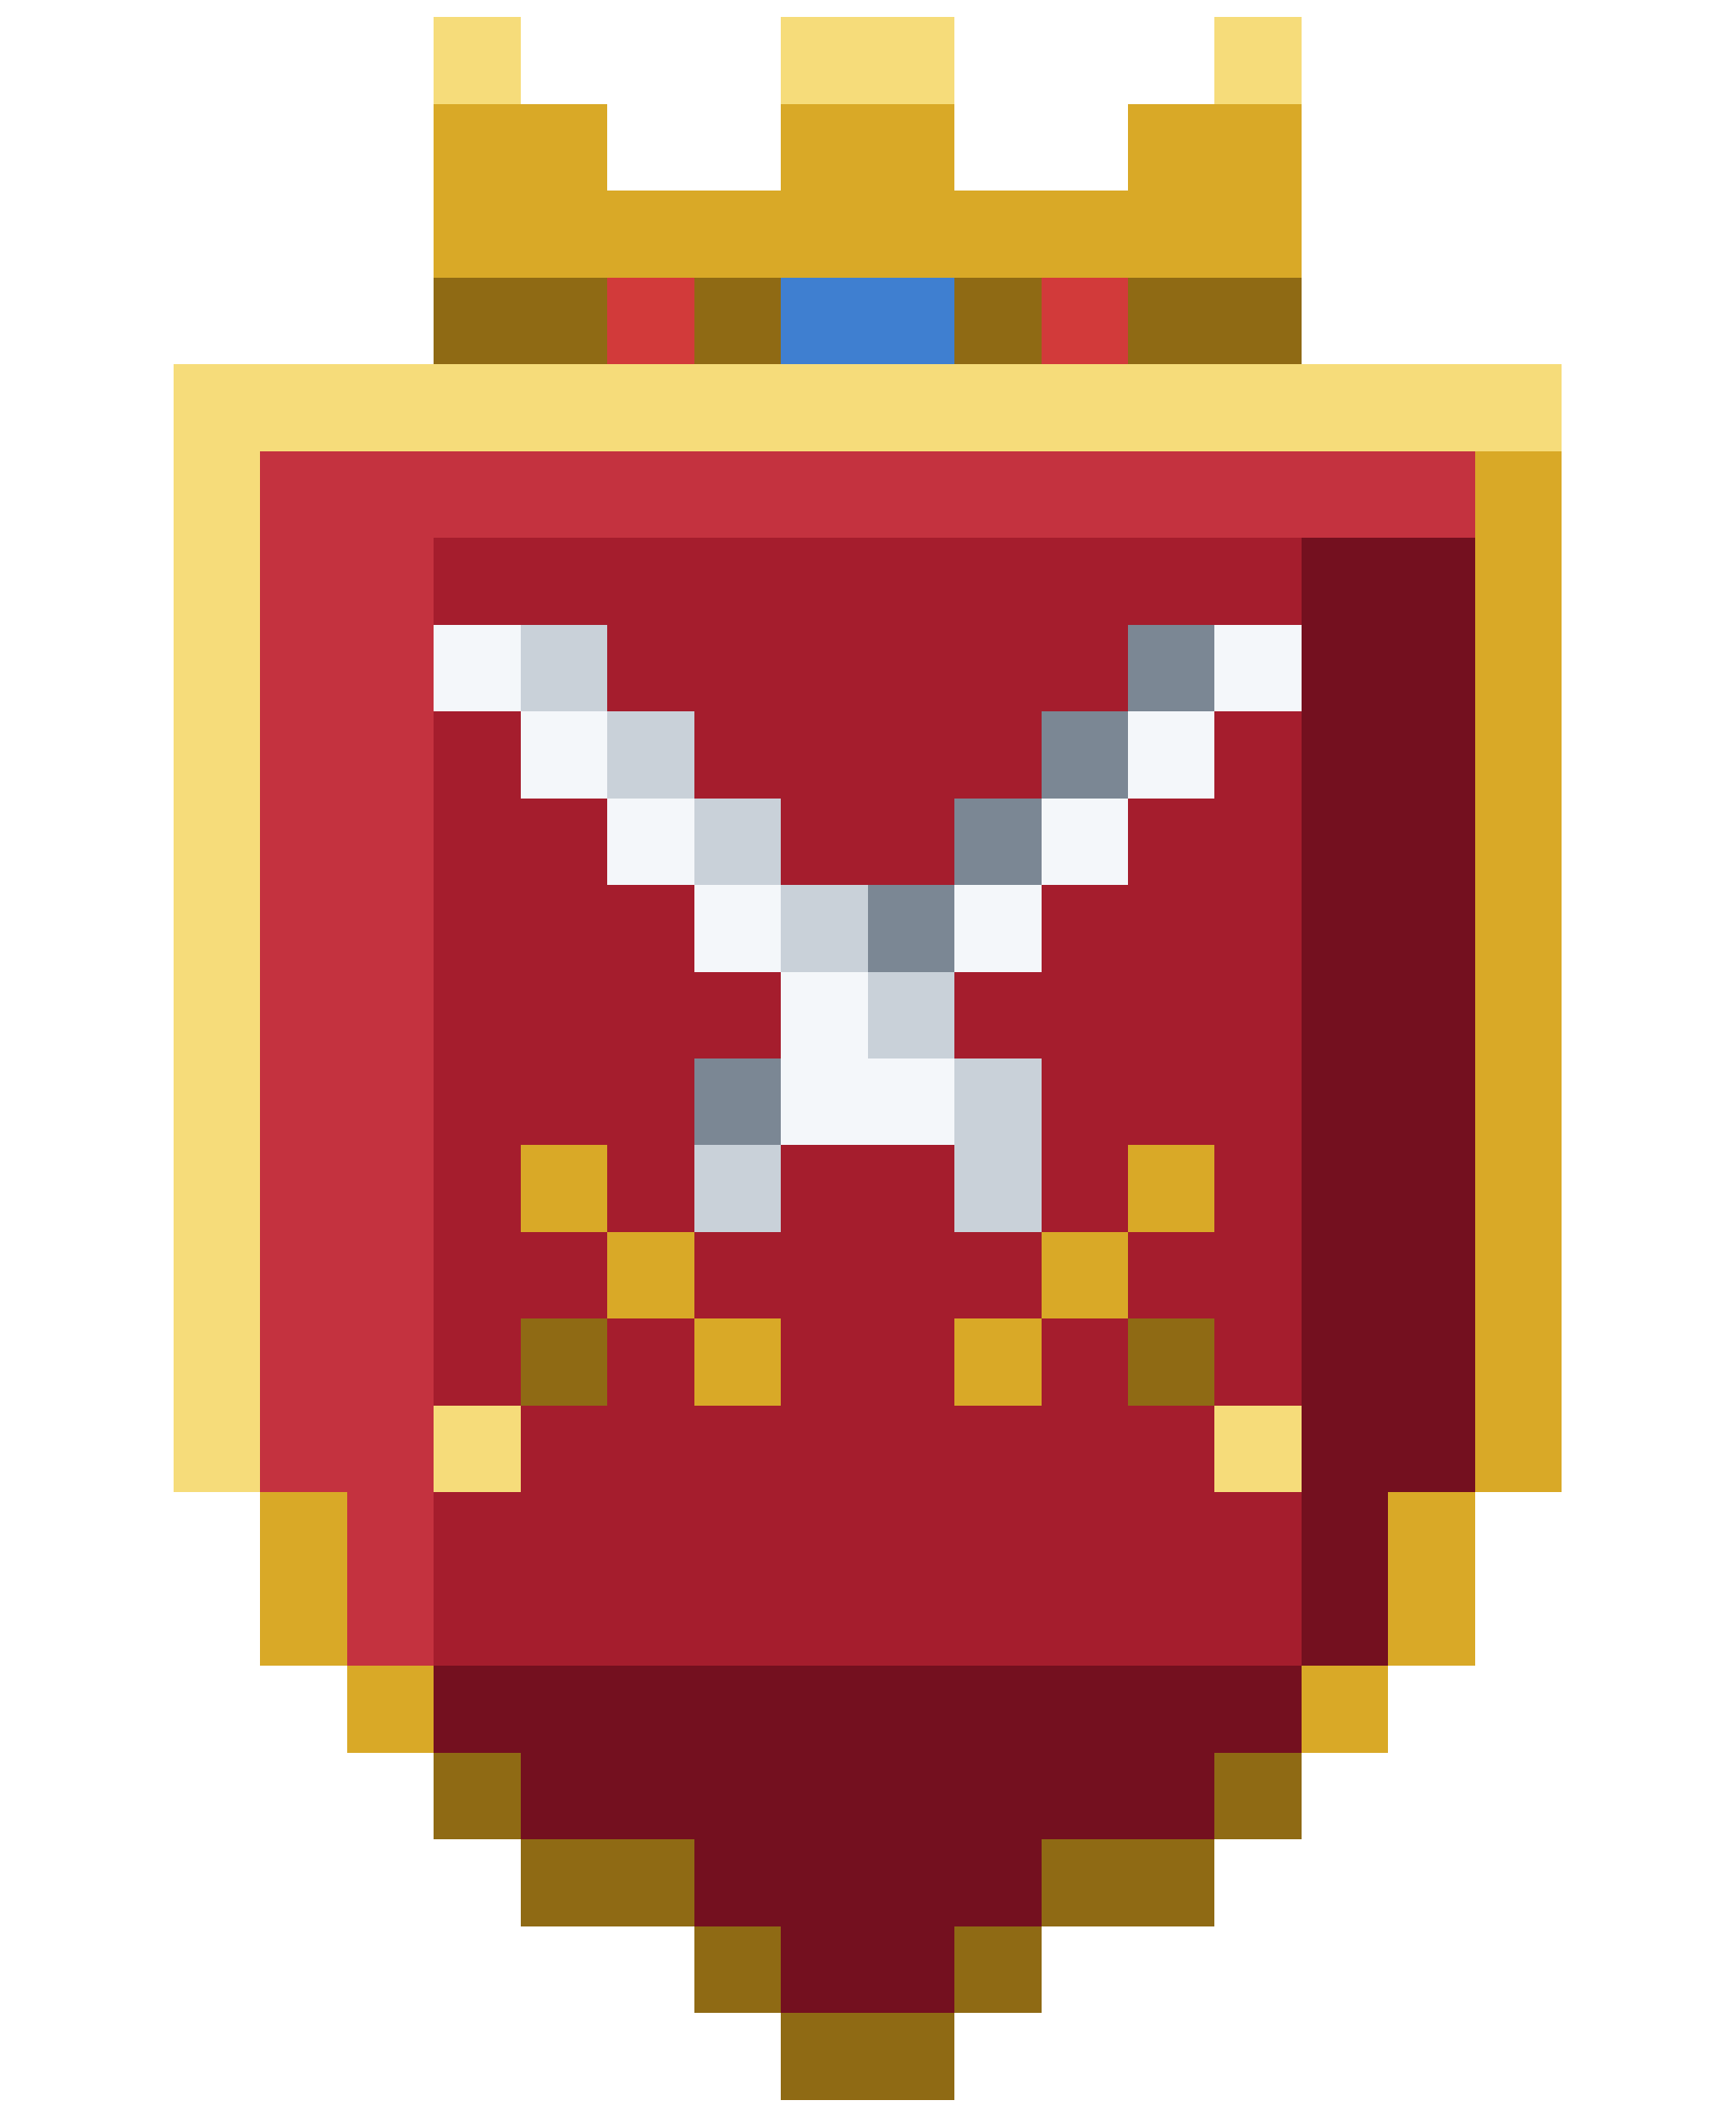
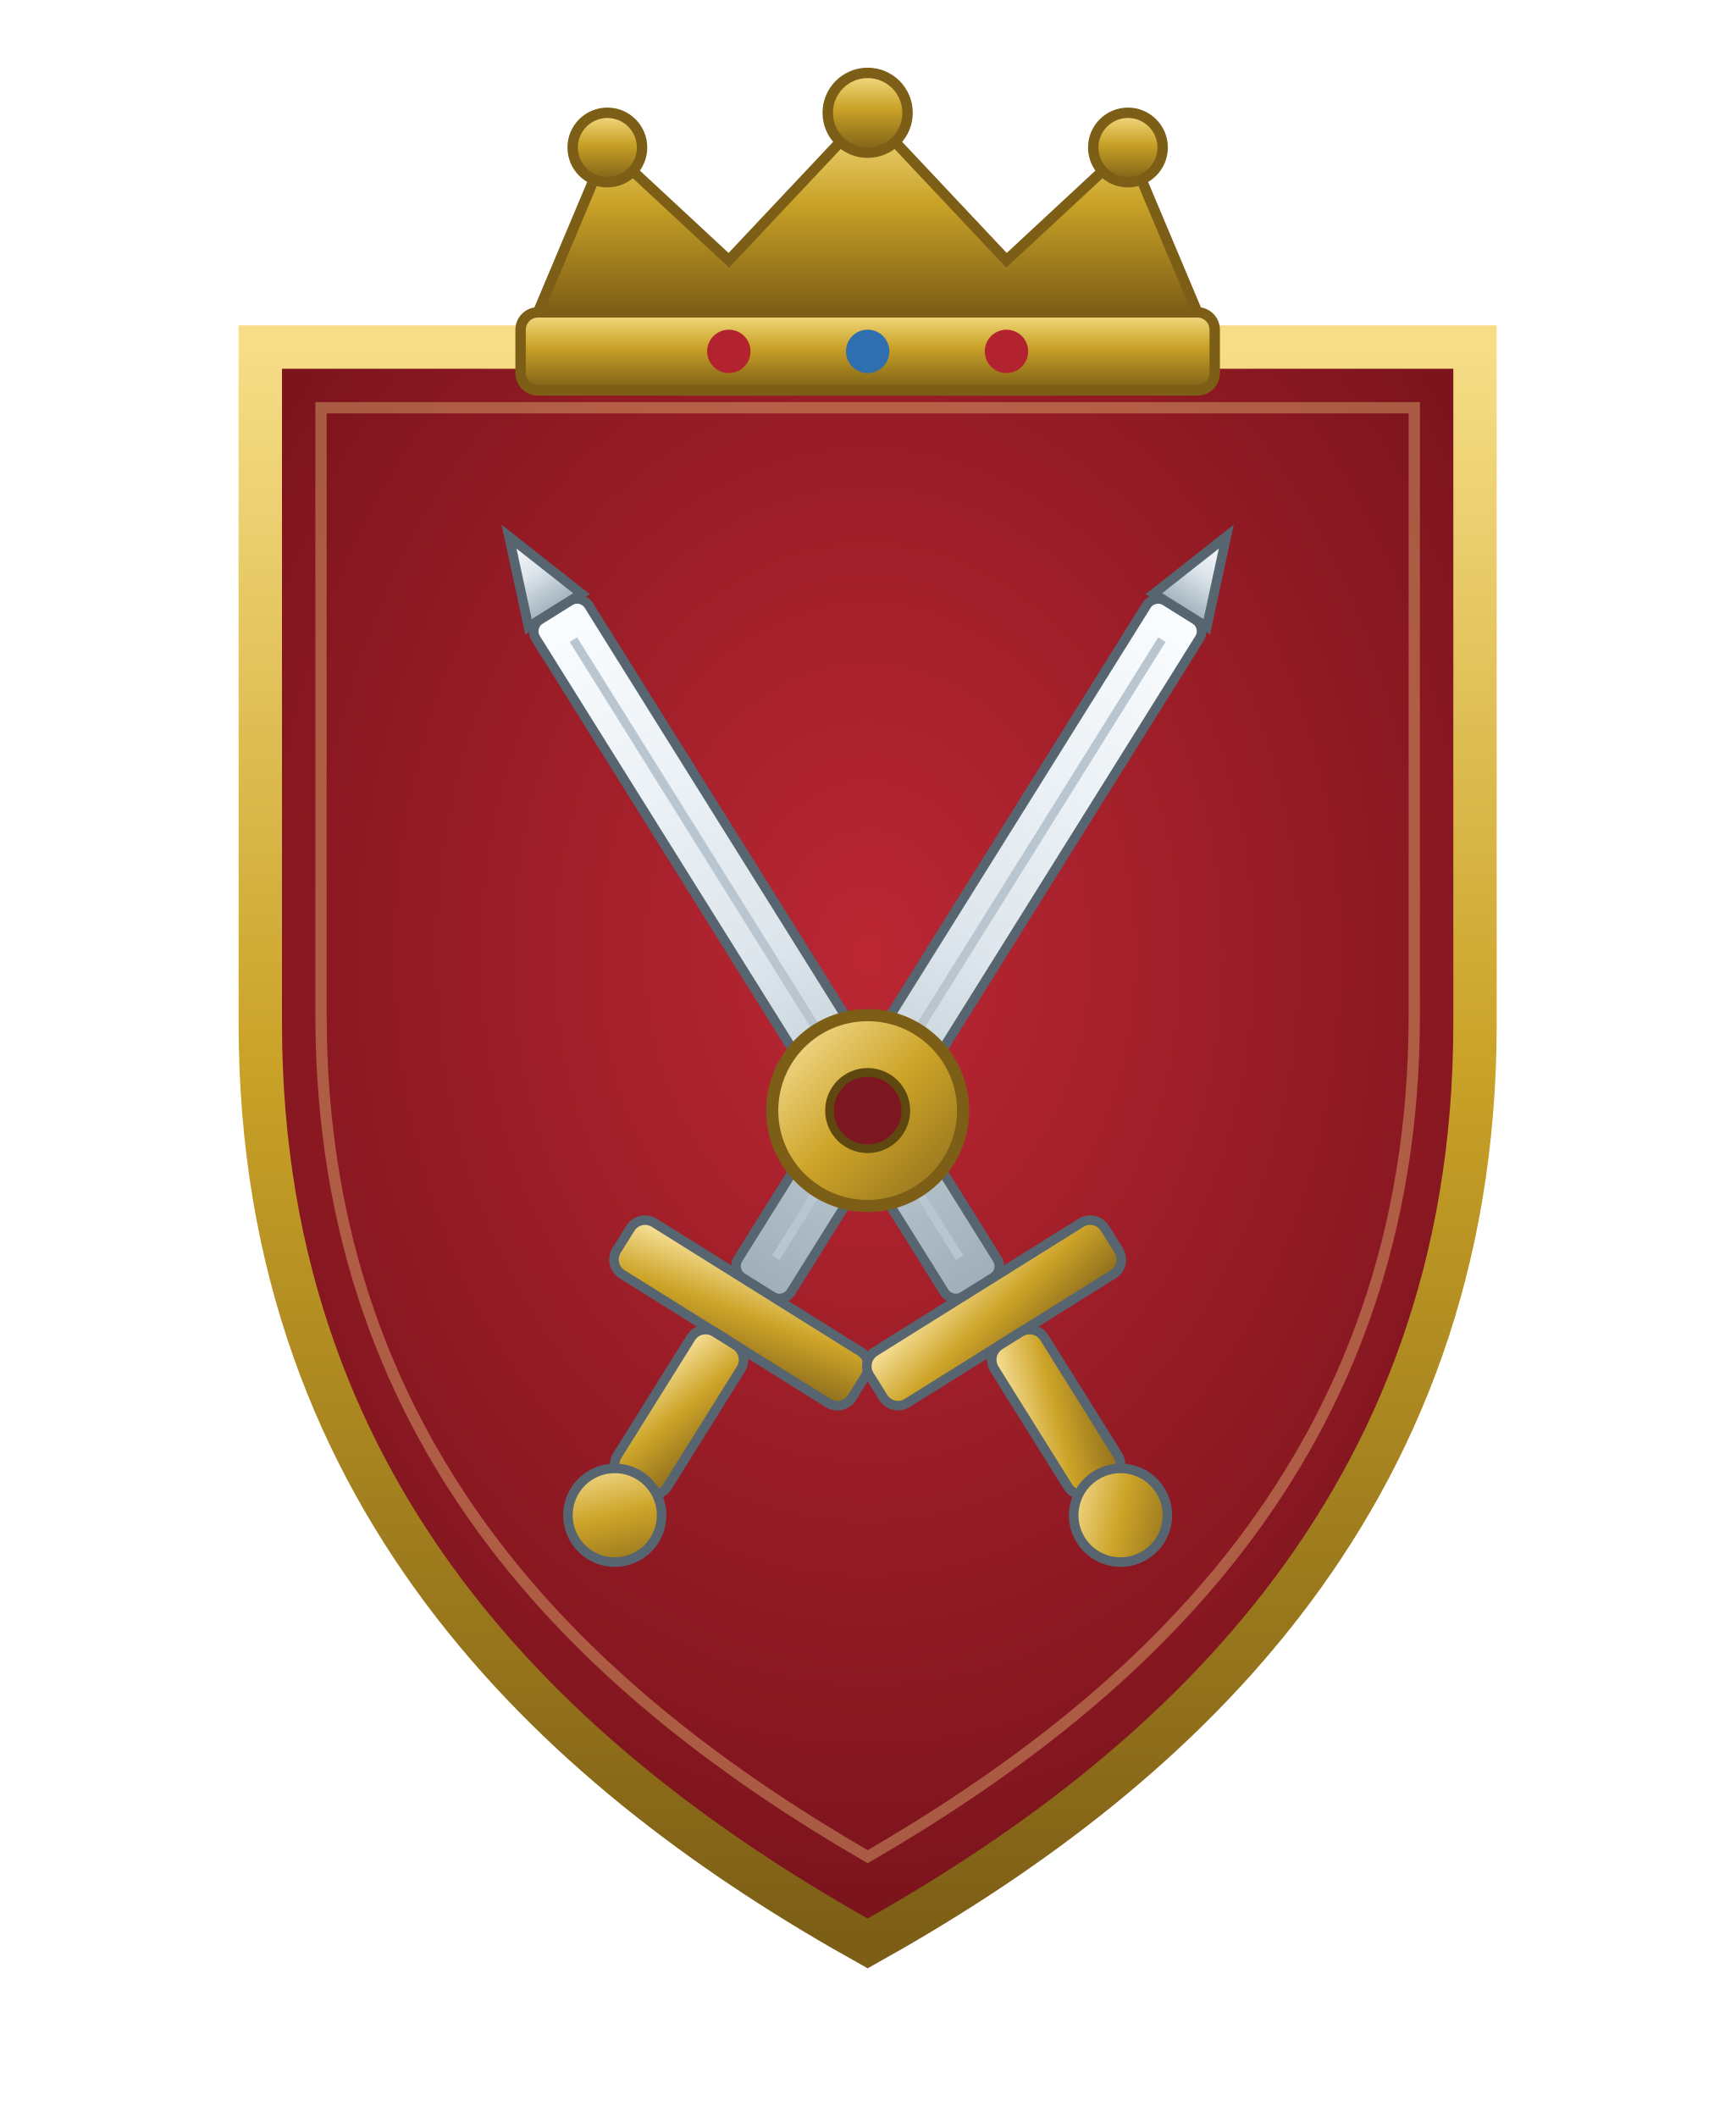
- <svg xmlns="http://www.w3.org/2000/svg" viewBox="0 0 200 244" shape-rendering="crispEdges">
-   <rect x="50" y="2" width="10" height="10" fill="#f6dc7a" />
-   <rect x="90" y="2" width="10" height="10" fill="#f6dc7a" />
-   <rect x="100" y="2" width="10" height="10" fill="#f6dc7a" />
-   <rect x="140" y="2" width="10" height="10" fill="#f6dc7a" />
-   <rect x="50" y="12" width="10" height="10" fill="#d9a927" />
-   <rect x="60" y="12" width="10" height="10" fill="#d9a927" />
-   <rect x="90" y="12" width="10" height="10" fill="#d9a927" />
-   <rect x="100" y="12" width="10" height="10" fill="#d9a927" />
-   <rect x="130" y="12" width="10" height="10" fill="#d9a927" />
-   <rect x="140" y="12" width="10" height="10" fill="#d9a927" />
-   <rect x="50" y="22" width="10" height="10" fill="#d9a927" />
-   <rect x="60" y="22" width="10" height="10" fill="#d9a927" />
-   <rect x="70" y="22" width="10" height="10" fill="#d9a927" />
-   <rect x="80" y="22" width="10" height="10" fill="#d9a927" />
-   <rect x="90" y="22" width="10" height="10" fill="#d9a927" />
-   <rect x="100" y="22" width="10" height="10" fill="#d9a927" />
-   <rect x="110" y="22" width="10" height="10" fill="#d9a927" />
-   <rect x="120" y="22" width="10" height="10" fill="#d9a927" />
-   <rect x="130" y="22" width="10" height="10" fill="#d9a927" />
-   <rect x="140" y="22" width="10" height="10" fill="#d9a927" />
-   <rect x="50" y="32" width="10" height="10" fill="#8f6a14" />
-   <rect x="60" y="32" width="10" height="10" fill="#8f6a14" />
-   <rect x="70" y="32" width="10" height="10" fill="#d23a3a" />
-   <rect x="80" y="32" width="10" height="10" fill="#8f6a14" />
-   <rect x="90" y="32" width="10" height="10" fill="#3f7fd0" />
-   <rect x="100" y="32" width="10" height="10" fill="#3f7fd0" />
-   <rect x="110" y="32" width="10" height="10" fill="#8f6a14" />
-   <rect x="120" y="32" width="10" height="10" fill="#d23a3a" />
-   <rect x="130" y="32" width="10" height="10" fill="#8f6a14" />
-   <rect x="140" y="32" width="10" height="10" fill="#8f6a14" />
-   <rect x="20" y="42" width="10" height="10" fill="#f6dc7a" />
-   <rect x="30" y="42" width="10" height="10" fill="#f6dc7a" />
-   <rect x="40" y="42" width="10" height="10" fill="#f6dc7a" />
-   <rect x="50" y="42" width="10" height="10" fill="#f6dc7a" />
-   <rect x="60" y="42" width="10" height="10" fill="#f6dc7a" />
-   <rect x="70" y="42" width="10" height="10" fill="#f6dc7a" />
-   <rect x="80" y="42" width="10" height="10" fill="#f6dc7a" />
-   <rect x="90" y="42" width="10" height="10" fill="#f6dc7a" />
-   <rect x="100" y="42" width="10" height="10" fill="#f6dc7a" />
-   <rect x="110" y="42" width="10" height="10" fill="#f6dc7a" />
-   <rect x="120" y="42" width="10" height="10" fill="#f6dc7a" />
-   <rect x="130" y="42" width="10" height="10" fill="#f6dc7a" />
-   <rect x="140" y="42" width="10" height="10" fill="#f6dc7a" />
-   <rect x="150" y="42" width="10" height="10" fill="#f6dc7a" />
-   <rect x="160" y="42" width="10" height="10" fill="#f6dc7a" />
-   <rect x="170" y="42" width="10" height="10" fill="#f6dc7a" />
-   <rect x="20" y="52" width="10" height="10" fill="#f6dc7a" />
-   <rect x="30" y="52" width="10" height="10" fill="#c4323f" />
-   <rect x="40" y="52" width="10" height="10" fill="#c4323f" />
-   <rect x="50" y="52" width="10" height="10" fill="#c4323f" />
-   <rect x="60" y="52" width="10" height="10" fill="#c4323f" />
-   <rect x="70" y="52" width="10" height="10" fill="#c4323f" />
-   <rect x="80" y="52" width="10" height="10" fill="#c4323f" />
-   <rect x="90" y="52" width="10" height="10" fill="#c4323f" />
-   <rect x="100" y="52" width="10" height="10" fill="#c4323f" />
-   <rect x="110" y="52" width="10" height="10" fill="#c4323f" />
-   <rect x="120" y="52" width="10" height="10" fill="#c4323f" />
-   <rect x="130" y="52" width="10" height="10" fill="#c4323f" />
-   <rect x="140" y="52" width="10" height="10" fill="#c4323f" />
-   <rect x="150" y="52" width="10" height="10" fill="#c4323f" />
-   <rect x="160" y="52" width="10" height="10" fill="#c4323f" />
-   <rect x="170" y="52" width="10" height="10" fill="#d9a927" />
-   <rect x="20" y="62" width="10" height="10" fill="#f6dc7a" />
-   <rect x="30" y="62" width="10" height="10" fill="#c4323f" />
-   <rect x="40" y="62" width="10" height="10" fill="#c4323f" />
-   <rect x="50" y="62" width="10" height="10" fill="#a51d2d" />
-   <rect x="60" y="62" width="10" height="10" fill="#a51d2d" />
-   <rect x="70" y="62" width="10" height="10" fill="#a51d2d" />
-   <rect x="80" y="62" width="10" height="10" fill="#a51d2d" />
-   <rect x="90" y="62" width="10" height="10" fill="#a51d2d" />
-   <rect x="100" y="62" width="10" height="10" fill="#a51d2d" />
-   <rect x="110" y="62" width="10" height="10" fill="#a51d2d" />
-   <rect x="120" y="62" width="10" height="10" fill="#a51d2d" />
-   <rect x="130" y="62" width="10" height="10" fill="#a51d2d" />
-   <rect x="140" y="62" width="10" height="10" fill="#a51d2d" />
-   <rect x="150" y="62" width="10" height="10" fill="#74101f" />
-   <rect x="160" y="62" width="10" height="10" fill="#74101f" />
-   <rect x="170" y="62" width="10" height="10" fill="#d9a927" />
-   <rect x="20" y="72" width="10" height="10" fill="#f6dc7a" />
-   <rect x="30" y="72" width="10" height="10" fill="#c4323f" />
-   <rect x="40" y="72" width="10" height="10" fill="#c4323f" />
-   <rect x="50" y="72" width="10" height="10" fill="#f4f7fa" />
-   <rect x="60" y="72" width="10" height="10" fill="#c9d1d9" />
-   <rect x="70" y="72" width="10" height="10" fill="#a51d2d" />
-   <rect x="80" y="72" width="10" height="10" fill="#a51d2d" />
-   <rect x="90" y="72" width="10" height="10" fill="#a51d2d" />
-   <rect x="100" y="72" width="10" height="10" fill="#a51d2d" />
-   <rect x="110" y="72" width="10" height="10" fill="#a51d2d" />
-   <rect x="120" y="72" width="10" height="10" fill="#a51d2d" />
-   <rect x="130" y="72" width="10" height="10" fill="#7b8794" />
-   <rect x="140" y="72" width="10" height="10" fill="#f4f7fa" />
-   <rect x="150" y="72" width="10" height="10" fill="#74101f" />
-   <rect x="160" y="72" width="10" height="10" fill="#74101f" />
-   <rect x="170" y="72" width="10" height="10" fill="#d9a927" />
-   <rect x="20" y="82" width="10" height="10" fill="#f6dc7a" />
-   <rect x="30" y="82" width="10" height="10" fill="#c4323f" />
-   <rect x="40" y="82" width="10" height="10" fill="#c4323f" />
-   <rect x="50" y="82" width="10" height="10" fill="#a51d2d" />
-   <rect x="60" y="82" width="10" height="10" fill="#f4f7fa" />
-   <rect x="70" y="82" width="10" height="10" fill="#c9d1d9" />
-   <rect x="80" y="82" width="10" height="10" fill="#a51d2d" />
-   <rect x="90" y="82" width="10" height="10" fill="#a51d2d" />
-   <rect x="100" y="82" width="10" height="10" fill="#a51d2d" />
-   <rect x="110" y="82" width="10" height="10" fill="#a51d2d" />
-   <rect x="120" y="82" width="10" height="10" fill="#7b8794" />
-   <rect x="130" y="82" width="10" height="10" fill="#f4f7fa" />
-   <rect x="140" y="82" width="10" height="10" fill="#a51d2d" />
-   <rect x="150" y="82" width="10" height="10" fill="#74101f" />
-   <rect x="160" y="82" width="10" height="10" fill="#74101f" />
-   <rect x="170" y="82" width="10" height="10" fill="#d9a927" />
-   <rect x="20" y="92" width="10" height="10" fill="#f6dc7a" />
-   <rect x="30" y="92" width="10" height="10" fill="#c4323f" />
-   <rect x="40" y="92" width="10" height="10" fill="#c4323f" />
-   <rect x="50" y="92" width="10" height="10" fill="#a51d2d" />
-   <rect x="60" y="92" width="10" height="10" fill="#a51d2d" />
-   <rect x="70" y="92" width="10" height="10" fill="#f4f7fa" />
-   <rect x="80" y="92" width="10" height="10" fill="#c9d1d9" />
-   <rect x="90" y="92" width="10" height="10" fill="#a51d2d" />
-   <rect x="100" y="92" width="10" height="10" fill="#a51d2d" />
-   <rect x="110" y="92" width="10" height="10" fill="#7b8794" />
-   <rect x="120" y="92" width="10" height="10" fill="#f4f7fa" />
-   <rect x="130" y="92" width="10" height="10" fill="#a51d2d" />
-   <rect x="140" y="92" width="10" height="10" fill="#a51d2d" />
-   <rect x="150" y="92" width="10" height="10" fill="#74101f" />
-   <rect x="160" y="92" width="10" height="10" fill="#74101f" />
-   <rect x="170" y="92" width="10" height="10" fill="#d9a927" />
-   <rect x="20" y="102" width="10" height="10" fill="#f6dc7a" />
-   <rect x="30" y="102" width="10" height="10" fill="#c4323f" />
-   <rect x="40" y="102" width="10" height="10" fill="#c4323f" />
-   <rect x="50" y="102" width="10" height="10" fill="#a51d2d" />
-   <rect x="60" y="102" width="10" height="10" fill="#a51d2d" />
-   <rect x="70" y="102" width="10" height="10" fill="#a51d2d" />
-   <rect x="80" y="102" width="10" height="10" fill="#f4f7fa" />
-   <rect x="90" y="102" width="10" height="10" fill="#c9d1d9" />
-   <rect x="100" y="102" width="10" height="10" fill="#7b8794" />
-   <rect x="110" y="102" width="10" height="10" fill="#f4f7fa" />
-   <rect x="120" y="102" width="10" height="10" fill="#a51d2d" />
-   <rect x="130" y="102" width="10" height="10" fill="#a51d2d" />
-   <rect x="140" y="102" width="10" height="10" fill="#a51d2d" />
-   <rect x="150" y="102" width="10" height="10" fill="#74101f" />
-   <rect x="160" y="102" width="10" height="10" fill="#74101f" />
-   <rect x="170" y="102" width="10" height="10" fill="#d9a927" />
-   <rect x="20" y="112" width="10" height="10" fill="#f6dc7a" />
-   <rect x="30" y="112" width="10" height="10" fill="#c4323f" />
-   <rect x="40" y="112" width="10" height="10" fill="#c4323f" />
-   <rect x="50" y="112" width="10" height="10" fill="#a51d2d" />
-   <rect x="60" y="112" width="10" height="10" fill="#a51d2d" />
-   <rect x="70" y="112" width="10" height="10" fill="#a51d2d" />
-   <rect x="80" y="112" width="10" height="10" fill="#a51d2d" />
-   <rect x="90" y="112" width="10" height="10" fill="#f4f7fa" />
-   <rect x="100" y="112" width="10" height="10" fill="#c9d1d9" />
-   <rect x="110" y="112" width="10" height="10" fill="#a51d2d" />
-   <rect x="120" y="112" width="10" height="10" fill="#a51d2d" />
-   <rect x="130" y="112" width="10" height="10" fill="#a51d2d" />
-   <rect x="140" y="112" width="10" height="10" fill="#a51d2d" />
-   <rect x="150" y="112" width="10" height="10" fill="#74101f" />
-   <rect x="160" y="112" width="10" height="10" fill="#74101f" />
-   <rect x="170" y="112" width="10" height="10" fill="#d9a927" />
-   <rect x="20" y="122" width="10" height="10" fill="#f6dc7a" />
-   <rect x="30" y="122" width="10" height="10" fill="#c4323f" />
-   <rect x="40" y="122" width="10" height="10" fill="#c4323f" />
-   <rect x="50" y="122" width="10" height="10" fill="#a51d2d" />
-   <rect x="60" y="122" width="10" height="10" fill="#a51d2d" />
-   <rect x="70" y="122" width="10" height="10" fill="#a51d2d" />
-   <rect x="80" y="122" width="10" height="10" fill="#7b8794" />
-   <rect x="90" y="122" width="10" height="10" fill="#f4f7fa" />
-   <rect x="100" y="122" width="10" height="10" fill="#f4f7fa" />
-   <rect x="110" y="122" width="10" height="10" fill="#c9d1d9" />
-   <rect x="120" y="122" width="10" height="10" fill="#a51d2d" />
-   <rect x="130" y="122" width="10" height="10" fill="#a51d2d" />
-   <rect x="140" y="122" width="10" height="10" fill="#a51d2d" />
-   <rect x="150" y="122" width="10" height="10" fill="#74101f" />
-   <rect x="160" y="122" width="10" height="10" fill="#74101f" />
-   <rect x="170" y="122" width="10" height="10" fill="#d9a927" />
-   <rect x="20" y="132" width="10" height="10" fill="#f6dc7a" />
-   <rect x="30" y="132" width="10" height="10" fill="#c4323f" />
-   <rect x="40" y="132" width="10" height="10" fill="#c4323f" />
-   <rect x="50" y="132" width="10" height="10" fill="#a51d2d" />
-   <rect x="60" y="132" width="10" height="10" fill="#d9a927" />
-   <rect x="70" y="132" width="10" height="10" fill="#a51d2d" />
-   <rect x="80" y="132" width="10" height="10" fill="#c9d1d9" />
-   <rect x="90" y="132" width="10" height="10" fill="#a51d2d" />
-   <rect x="100" y="132" width="10" height="10" fill="#a51d2d" />
-   <rect x="110" y="132" width="10" height="10" fill="#c9d1d9" />
-   <rect x="120" y="132" width="10" height="10" fill="#a51d2d" />
-   <rect x="130" y="132" width="10" height="10" fill="#d9a927" />
-   <rect x="140" y="132" width="10" height="10" fill="#a51d2d" />
-   <rect x="150" y="132" width="10" height="10" fill="#74101f" />
-   <rect x="160" y="132" width="10" height="10" fill="#74101f" />
-   <rect x="170" y="132" width="10" height="10" fill="#d9a927" />
-   <rect x="20" y="142" width="10" height="10" fill="#f6dc7a" />
-   <rect x="30" y="142" width="10" height="10" fill="#c4323f" />
-   <rect x="40" y="142" width="10" height="10" fill="#c4323f" />
-   <rect x="50" y="142" width="10" height="10" fill="#a51d2d" />
-   <rect x="60" y="142" width="10" height="10" fill="#a51d2d" />
-   <rect x="70" y="142" width="10" height="10" fill="#d9a927" />
-   <rect x="80" y="142" width="10" height="10" fill="#a51d2d" />
-   <rect x="90" y="142" width="10" height="10" fill="#a51d2d" />
-   <rect x="100" y="142" width="10" height="10" fill="#a51d2d" />
-   <rect x="110" y="142" width="10" height="10" fill="#a51d2d" />
-   <rect x="120" y="142" width="10" height="10" fill="#d9a927" />
-   <rect x="130" y="142" width="10" height="10" fill="#a51d2d" />
-   <rect x="140" y="142" width="10" height="10" fill="#a51d2d" />
-   <rect x="150" y="142" width="10" height="10" fill="#74101f" />
-   <rect x="160" y="142" width="10" height="10" fill="#74101f" />
-   <rect x="170" y="142" width="10" height="10" fill="#d9a927" />
-   <rect x="20" y="152" width="10" height="10" fill="#f6dc7a" />
-   <rect x="30" y="152" width="10" height="10" fill="#c4323f" />
-   <rect x="40" y="152" width="10" height="10" fill="#c4323f" />
-   <rect x="50" y="152" width="10" height="10" fill="#a51d2d" />
-   <rect x="60" y="152" width="10" height="10" fill="#8f6a14" />
-   <rect x="70" y="152" width="10" height="10" fill="#a51d2d" />
-   <rect x="80" y="152" width="10" height="10" fill="#d9a927" />
-   <rect x="90" y="152" width="10" height="10" fill="#a51d2d" />
-   <rect x="100" y="152" width="10" height="10" fill="#a51d2d" />
-   <rect x="110" y="152" width="10" height="10" fill="#d9a927" />
-   <rect x="120" y="152" width="10" height="10" fill="#a51d2d" />
-   <rect x="130" y="152" width="10" height="10" fill="#8f6a14" />
-   <rect x="140" y="152" width="10" height="10" fill="#a51d2d" />
-   <rect x="150" y="152" width="10" height="10" fill="#74101f" />
-   <rect x="160" y="152" width="10" height="10" fill="#74101f" />
-   <rect x="170" y="152" width="10" height="10" fill="#d9a927" />
-   <rect x="20" y="162" width="10" height="10" fill="#f6dc7a" />
-   <rect x="30" y="162" width="10" height="10" fill="#c4323f" />
-   <rect x="40" y="162" width="10" height="10" fill="#c4323f" />
-   <rect x="50" y="162" width="10" height="10" fill="#f6dc7a" />
-   <rect x="60" y="162" width="10" height="10" fill="#a51d2d" />
-   <rect x="70" y="162" width="10" height="10" fill="#a51d2d" />
-   <rect x="80" y="162" width="10" height="10" fill="#a51d2d" />
-   <rect x="90" y="162" width="10" height="10" fill="#a51d2d" />
-   <rect x="100" y="162" width="10" height="10" fill="#a51d2d" />
-   <rect x="110" y="162" width="10" height="10" fill="#a51d2d" />
-   <rect x="120" y="162" width="10" height="10" fill="#a51d2d" />
-   <rect x="130" y="162" width="10" height="10" fill="#a51d2d" />
-   <rect x="140" y="162" width="10" height="10" fill="#f6dc7a" />
-   <rect x="150" y="162" width="10" height="10" fill="#74101f" />
-   <rect x="160" y="162" width="10" height="10" fill="#74101f" />
-   <rect x="170" y="162" width="10" height="10" fill="#d9a927" />
-   <rect x="30" y="172" width="10" height="10" fill="#d9a927" />
-   <rect x="40" y="172" width="10" height="10" fill="#c4323f" />
-   <rect x="50" y="172" width="10" height="10" fill="#a51d2d" />
-   <rect x="60" y="172" width="10" height="10" fill="#a51d2d" />
-   <rect x="70" y="172" width="10" height="10" fill="#a51d2d" />
-   <rect x="80" y="172" width="10" height="10" fill="#a51d2d" />
-   <rect x="90" y="172" width="10" height="10" fill="#a51d2d" />
-   <rect x="100" y="172" width="10" height="10" fill="#a51d2d" />
-   <rect x="110" y="172" width="10" height="10" fill="#a51d2d" />
-   <rect x="120" y="172" width="10" height="10" fill="#a51d2d" />
-   <rect x="130" y="172" width="10" height="10" fill="#a51d2d" />
-   <rect x="140" y="172" width="10" height="10" fill="#a51d2d" />
-   <rect x="150" y="172" width="10" height="10" fill="#74101f" />
-   <rect x="160" y="172" width="10" height="10" fill="#d9a927" />
-   <rect x="30" y="182" width="10" height="10" fill="#d9a927" />
-   <rect x="40" y="182" width="10" height="10" fill="#c4323f" />
-   <rect x="50" y="182" width="10" height="10" fill="#a51d2d" />
-   <rect x="60" y="182" width="10" height="10" fill="#a51d2d" />
-   <rect x="70" y="182" width="10" height="10" fill="#a51d2d" />
-   <rect x="80" y="182" width="10" height="10" fill="#a51d2d" />
-   <rect x="90" y="182" width="10" height="10" fill="#a51d2d" />
-   <rect x="100" y="182" width="10" height="10" fill="#a51d2d" />
-   <rect x="110" y="182" width="10" height="10" fill="#a51d2d" />
-   <rect x="120" y="182" width="10" height="10" fill="#a51d2d" />
-   <rect x="130" y="182" width="10" height="10" fill="#a51d2d" />
-   <rect x="140" y="182" width="10" height="10" fill="#a51d2d" />
-   <rect x="150" y="182" width="10" height="10" fill="#74101f" />
-   <rect x="160" y="182" width="10" height="10" fill="#d9a927" />
-   <rect x="40" y="192" width="10" height="10" fill="#d9a927" />
-   <rect x="50" y="192" width="10" height="10" fill="#74101f" />
-   <rect x="60" y="192" width="10" height="10" fill="#74101f" />
-   <rect x="70" y="192" width="10" height="10" fill="#74101f" />
-   <rect x="80" y="192" width="10" height="10" fill="#74101f" />
-   <rect x="90" y="192" width="10" height="10" fill="#74101f" />
-   <rect x="100" y="192" width="10" height="10" fill="#74101f" />
-   <rect x="110" y="192" width="10" height="10" fill="#74101f" />
-   <rect x="120" y="192" width="10" height="10" fill="#74101f" />
-   <rect x="130" y="192" width="10" height="10" fill="#74101f" />
-   <rect x="140" y="192" width="10" height="10" fill="#74101f" />
-   <rect x="150" y="192" width="10" height="10" fill="#d9a927" />
-   <rect x="50" y="202" width="10" height="10" fill="#8f6a14" />
-   <rect x="60" y="202" width="10" height="10" fill="#74101f" />
-   <rect x="70" y="202" width="10" height="10" fill="#74101f" />
-   <rect x="80" y="202" width="10" height="10" fill="#74101f" />
-   <rect x="90" y="202" width="10" height="10" fill="#74101f" />
-   <rect x="100" y="202" width="10" height="10" fill="#74101f" />
-   <rect x="110" y="202" width="10" height="10" fill="#74101f" />
-   <rect x="120" y="202" width="10" height="10" fill="#74101f" />
-   <rect x="130" y="202" width="10" height="10" fill="#74101f" />
-   <rect x="140" y="202" width="10" height="10" fill="#8f6a14" />
-   <rect x="60" y="212" width="10" height="10" fill="#8f6a14" />
-   <rect x="70" y="212" width="10" height="10" fill="#8f6a14" />
-   <rect x="80" y="212" width="10" height="10" fill="#74101f" />
-   <rect x="90" y="212" width="10" height="10" fill="#74101f" />
-   <rect x="100" y="212" width="10" height="10" fill="#74101f" />
-   <rect x="110" y="212" width="10" height="10" fill="#74101f" />
-   <rect x="120" y="212" width="10" height="10" fill="#8f6a14" />
-   <rect x="130" y="212" width="10" height="10" fill="#8f6a14" />
-   <rect x="80" y="222" width="10" height="10" fill="#8f6a14" />
-   <rect x="90" y="222" width="10" height="10" fill="#74101f" />
-   <rect x="100" y="222" width="10" height="10" fill="#74101f" />
-   <rect x="110" y="222" width="10" height="10" fill="#8f6a14" />
-   <rect x="90" y="232" width="10" height="10" fill="#8f6a14" />
-   <rect x="100" y="232" width="10" height="10" fill="#8f6a14" />
+ <svg xmlns="http://www.w3.org/2000/svg" viewBox="0 0 200 244">
+   <defs>
+     <linearGradient id="cg" x1="0" y1="0" x2="0" y2="1">
+       <stop offset="0" stop-color="#f6dd86" />
+       <stop offset=".45" stop-color="#c9a227" />
+       <stop offset="1" stop-color="#7c5e16" />
+     </linearGradient>
+     <linearGradient id="cgh" x1="0" y1="0" x2="1" y2="1">
+       <stop offset="0" stop-color="#fbe7a6" />
+       <stop offset=".5" stop-color="#cda428" />
+       <stop offset="1" stop-color="#8a6a1c" />
+     </linearGradient>
+     <radialGradient id="crd" cx=".5" cy=".38" r=".75">
+       <stop offset="0" stop-color="#bb2733" />
+       <stop offset="1" stop-color="#6c0f17" />
+     </radialGradient>
+     <linearGradient id="csl" x1="0" y1="0" x2="0" y2="1">
+       <stop offset="0" stop-color="#fbfdff" />
+       <stop offset=".5" stop-color="#dde6ec" />
+       <stop offset="1" stop-color="#9fafba" />
+     </linearGradient>
+   </defs>
+   <path d="M30 40 H170 V118 C170 174 134 205 100 224 C66 205 30 174 30 118 Z" fill="url(#crd)" stroke="url(#cg)" stroke-width="5" />
+   <path d="M37 47 H163 V117 C163 168 131 196 100 214 C69 196 37 168 37 117 Z" fill="none" stroke="rgba(246,221,134,.35)" stroke-width="1.3" />
+   <g stroke="#566570" stroke-width="1.1">
+     <g transform="rotate(32 100 128)">
+       <rect x="96.4" y="60" width="7.2" height="92" rx="1.6" fill="url(#csl)" />
+       <line x1="100" y1="64" x2="100" y2="148" stroke="#b9c6cf" stroke-width="1" />
+       <path d="M96.4 60 L100 50 L103.6 60 Z" fill="url(#csl)" />
+       <rect x="84" y="152" width="32" height="7" rx="2" fill="url(#cgh)" />
+       <rect x="96.6" y="159" width="6.8" height="20" rx="2" fill="url(#cgh)" />
+       <circle cx="100" cy="183" r="5.4" fill="url(#cgh)" />
+     </g>
+     <g transform="rotate(-32 100 128)">
+       <rect x="96.4" y="60" width="7.2" height="92" rx="1.6" fill="url(#csl)" />
+       <line x1="100" y1="64" x2="100" y2="148" stroke="#b9c6cf" stroke-width="1" />
+       <path d="M96.4 60 L100 50 L103.6 60 Z" fill="url(#csl)" />
+       <rect x="84" y="152" width="32" height="7" rx="2" fill="url(#cgh)" />
+       <rect x="96.6" y="159" width="6.8" height="20" rx="2" fill="url(#cgh)" />
+       <circle cx="100" cy="183" r="5.4" fill="url(#cgh)" />
+     </g>
+   </g>
+   <circle cx="100" cy="128" r="11" fill="url(#cgh)" stroke="#7c5e16" stroke-width="1.4" />
+   <circle cx="100" cy="128" r="4.4" fill="#7c1620" stroke="#5f4810" stroke-width="1" />
+   <g fill="url(#cg)" stroke="#7c5e16" stroke-width="1.2">
+     <path d="M62 36 L70 17 L84 30 L100 13 L116 30 L130 17 L138 36 Z" />
+     <rect x="60" y="36" width="80" height="9" rx="2" />
+     <circle cx="70" cy="17" r="4" />
+     <circle cx="100" cy="13" r="4.6" />
+     <circle cx="130" cy="17" r="4" />
+     <circle cx="84" cy="40.5" r="2.5" fill="#b3232f" stroke="none" />
+     <circle cx="100" cy="40.5" r="2.5" fill="#2f6fb0" stroke="none" />
+     <circle cx="116" cy="40.5" r="2.5" fill="#b3232f" stroke="none" />
+   </g>
</svg>
